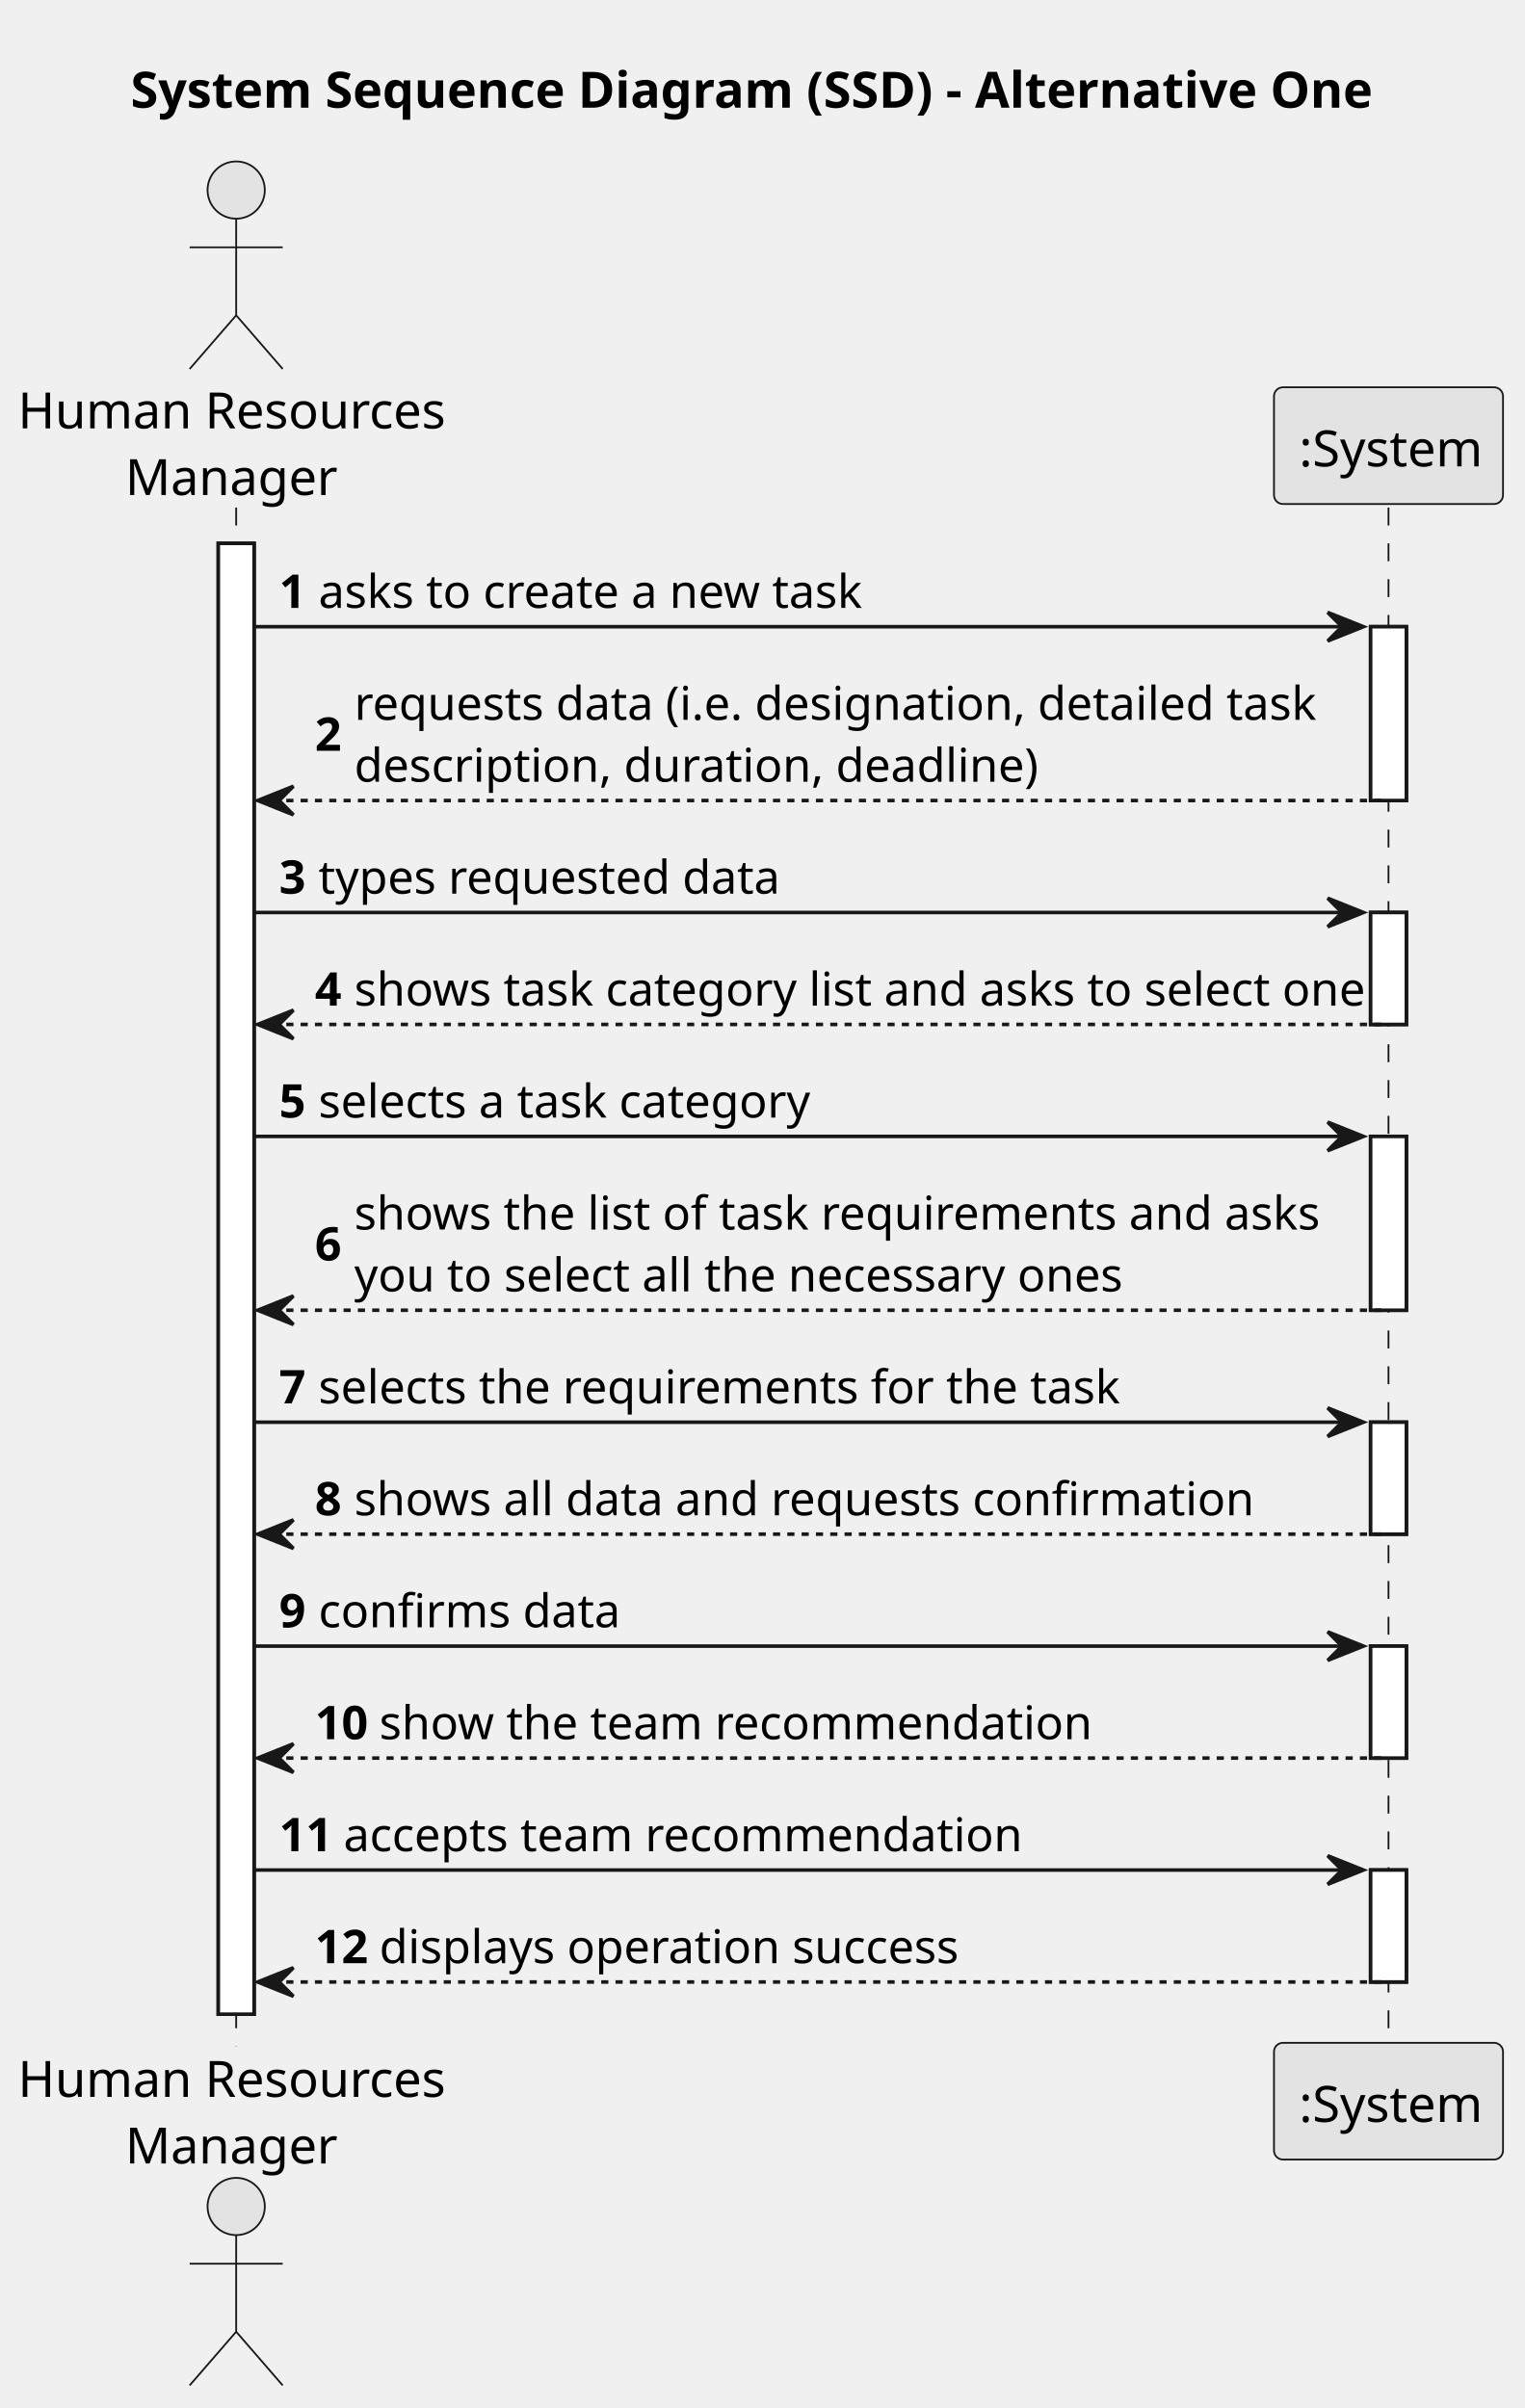
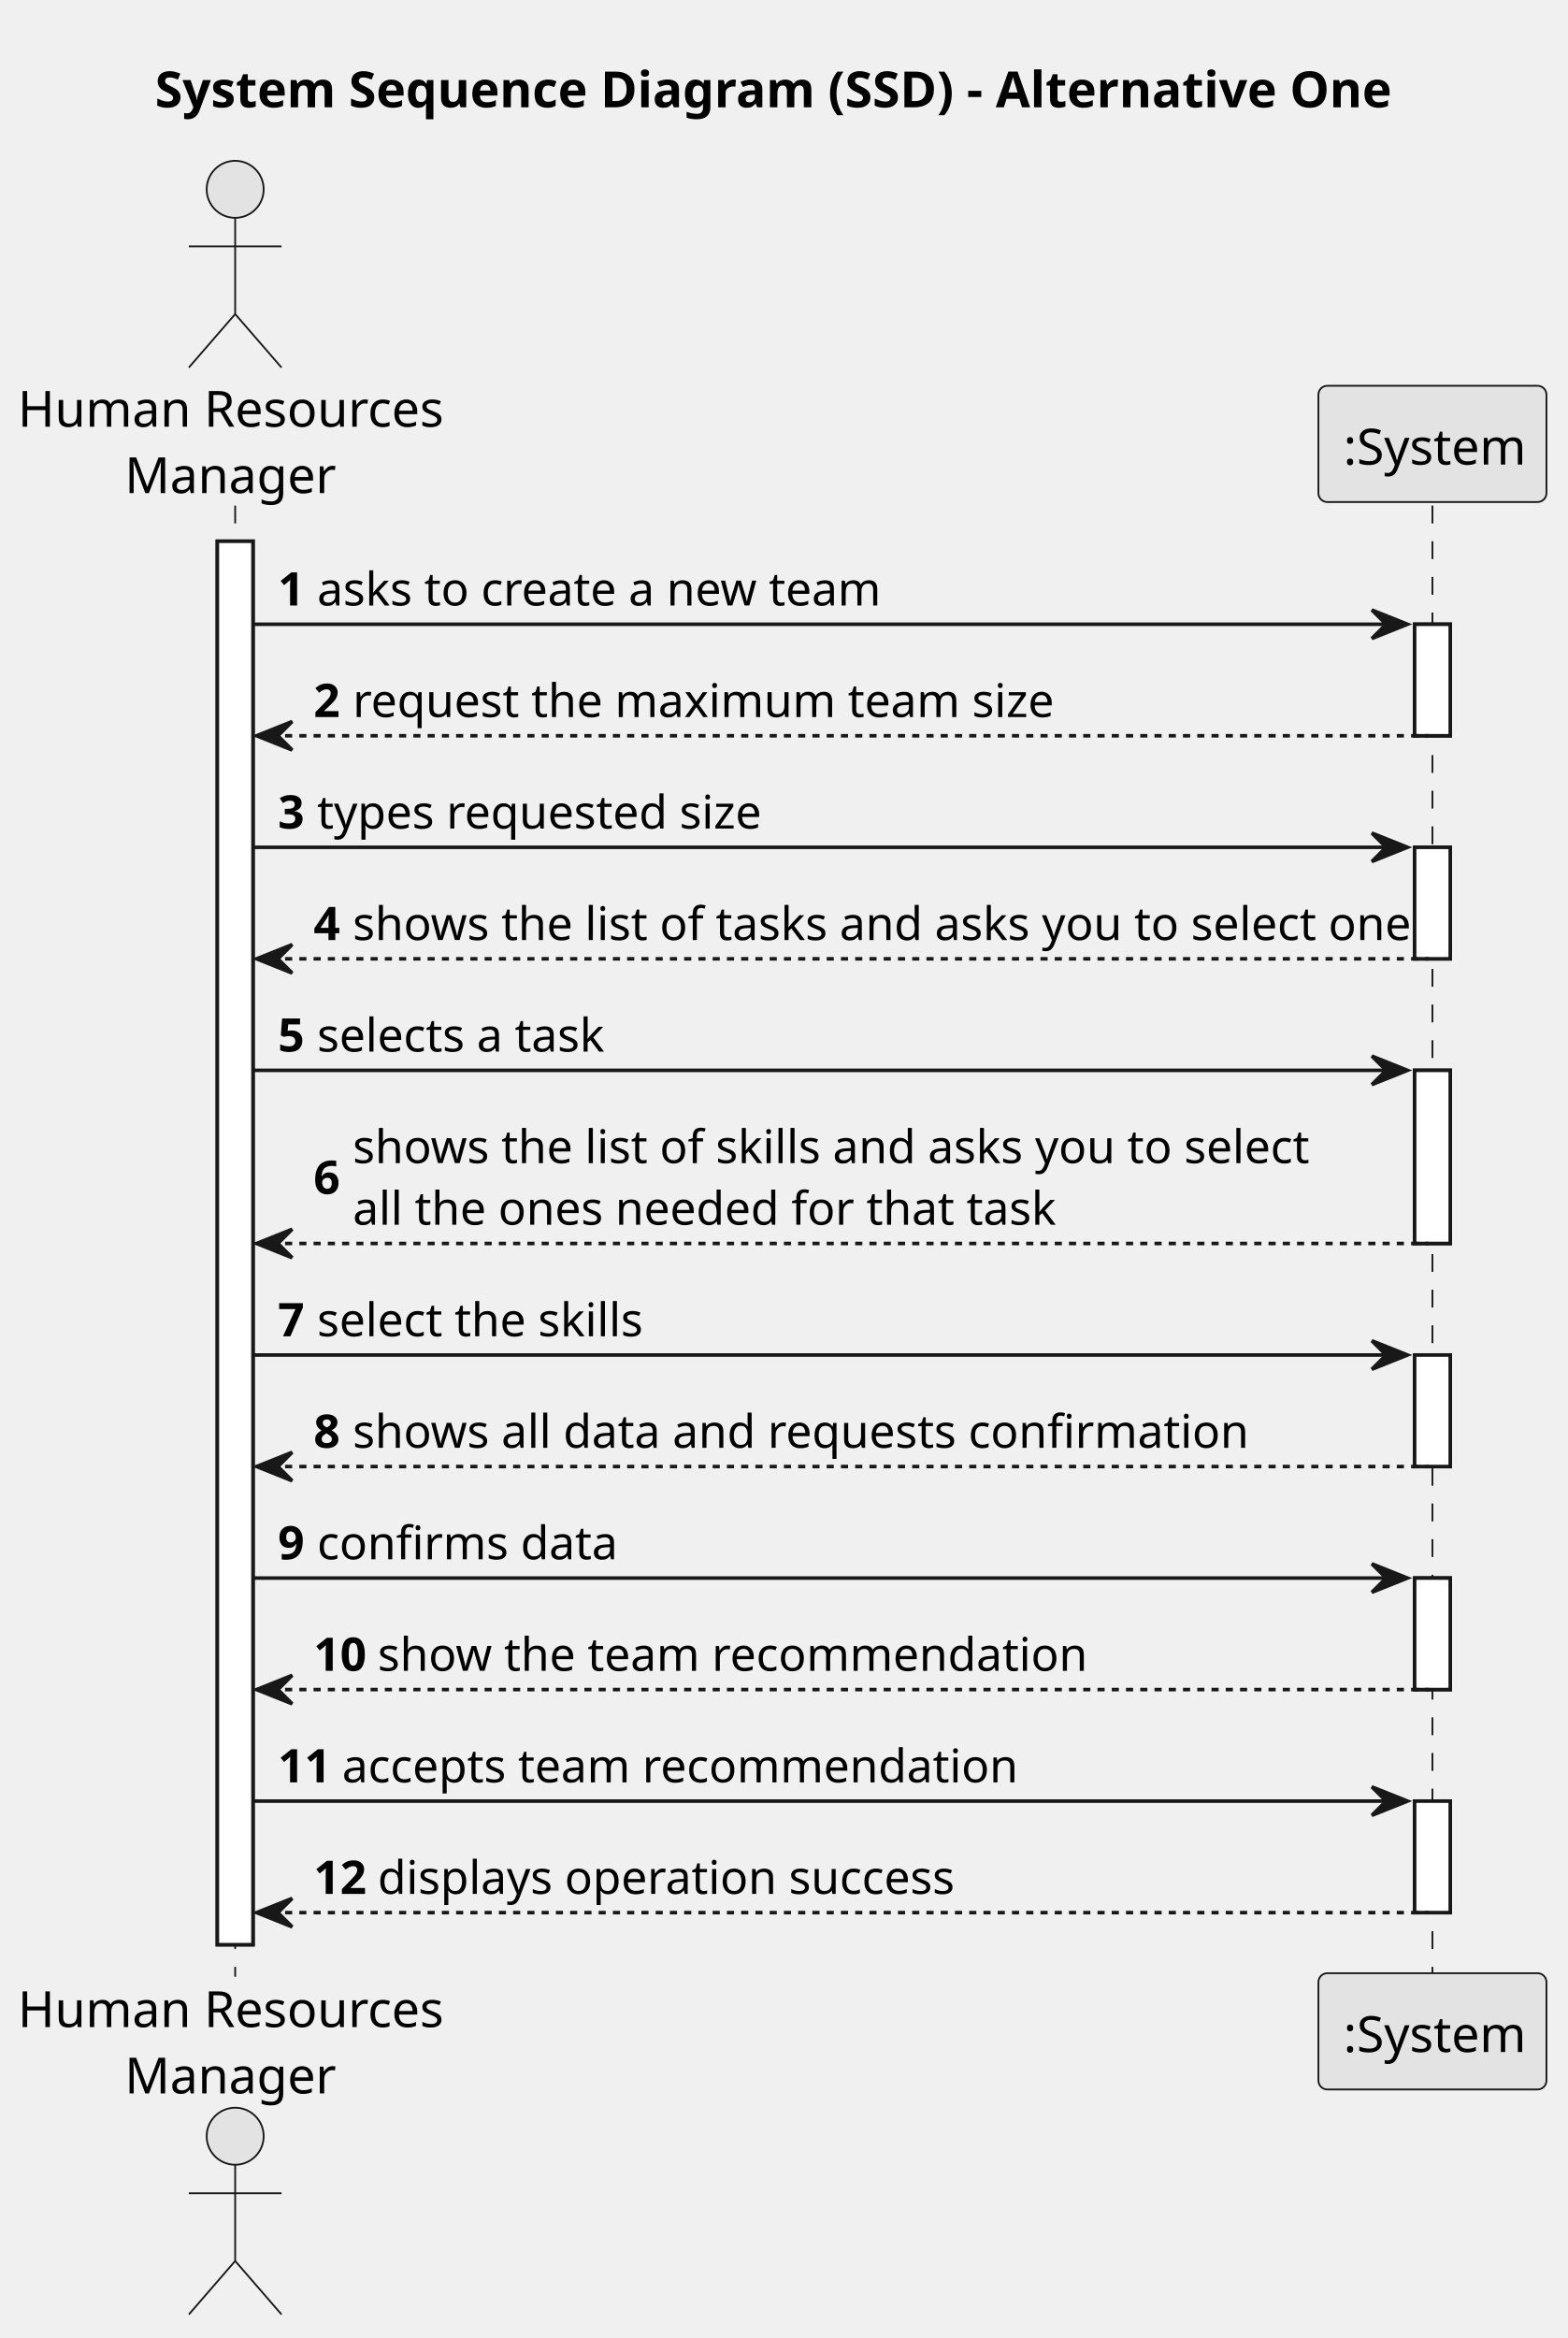
- <svg xmlns="http://www.w3.org/2000/svg" contentStyleType="text/css" height="673px" preserveAspectRatio="none" style="width:426px;height:673px;background:#FFFFFF;" version="1.1" viewBox="0 0 426 673" width="426px" zoomAndPan="magnify">
+ <svg xmlns="http://www.w3.org/2000/svg" contentStyleType="text/css" height="656px" preserveAspectRatio="none" style="width:440px;height:656px;background:#FFFFFF;" version="1.1" viewBox="0 0 440 656" width="440px" zoomAndPan="magnify">
  <defs />
  <g>
-     <text fill="#000000" font-family="sans-serif" font-size="14" font-weight="bold" lengthAdjust="spacing" textLength="351" x="36.5" y="30.107">System Sequence Diagram (SSD) - Alternative One</text>
-     <rect fill="#FFFFFF" height="411.074" style="stroke:#181818;stroke-width:1.0;" width="10" x="61" y="151.863" />
-     <rect fill="#FFFFFF" height="48.582" style="stroke:#181818;stroke-width:1.0;" width="10" x="383" y="175.154" />
-     <rect fill="#FFFFFF" height="31.291" style="stroke:#181818;stroke-width:1.0;" width="10" x="383" y="255.027" />
-     <rect fill="#FFFFFF" height="48.582" style="stroke:#181818;stroke-width:1.0;" width="10" x="383" y="317.609" />
-     <rect fill="#FFFFFF" height="31.291" style="stroke:#181818;stroke-width:1.0;" width="10" x="383" y="397.482" />
-     <rect fill="#FFFFFF" height="31.291" style="stroke:#181818;stroke-width:1.0;" width="10" x="383" y="460.065" />
-     <rect fill="#FFFFFF" height="31.291" style="stroke:#181818;stroke-width:1.0;" width="10" x="383" y="522.646" />
-     <line style="stroke:#181818;stroke-width:0.5;stroke-dasharray:5.0,5.0;" x1="66" x2="66" y1="141.863" y2="571.938" />
-     <line style="stroke:#181818;stroke-width:0.5;stroke-dasharray:5.0,5.0;" x1="388" x2="388" y1="141.863" y2="571.938" />
+     <text fill="#000000" font-family="sans-serif" font-size="14" font-weight="bold" lengthAdjust="spacing" textLength="351" x="43.5" y="30.107">System Sequence Diagram (SSD) - Alternative One</text>
+     <rect fill="#FFFFFF" height="393.783" style="stroke:#181818;stroke-width:1.0;" width="10" x="61" y="151.863" />
+     <rect fill="#FFFFFF" height="31.291" style="stroke:#181818;stroke-width:1.0;" width="10" x="397" y="175.154" />
+     <rect fill="#FFFFFF" height="31.291" style="stroke:#181818;stroke-width:1.0;" width="10" x="397" y="237.736" />
+     <rect fill="#FFFFFF" height="48.582" style="stroke:#181818;stroke-width:1.0;" width="10" x="397" y="300.318" />
+     <rect fill="#FFFFFF" height="31.291" style="stroke:#181818;stroke-width:1.0;" width="10" x="397" y="380.191" />
+     <rect fill="#FFFFFF" height="31.291" style="stroke:#181818;stroke-width:1.0;" width="10" x="397" y="442.773" />
+     <rect fill="#FFFFFF" height="31.291" style="stroke:#181818;stroke-width:1.0;" width="10" x="397" y="505.356" />
+     <line style="stroke:#181818;stroke-width:0.5;stroke-dasharray:5.0,5.0;" x1="66" x2="66" y1="141.863" y2="554.646" />
+     <line style="stroke:#181818;stroke-width:0.5;stroke-dasharray:5.0,5.0;" x1="402" x2="402" y1="141.863" y2="554.646" />
    <text fill="#000000" font-family="sans-serif" font-size="14" lengthAdjust="spacing" textLength="116" x="5" y="119.728">Human Resources</text>
    <text fill="#000000" font-family="sans-serif" font-size="14" lengthAdjust="spacing" textLength="56" x="35" y="138.35">Manager</text>
    <ellipse cx="66" cy="53.121" fill="#E3E3E3" rx="8" ry="8" style="stroke:#181818;stroke-width:0.5;" />
    <path d="M66,61.121 L66,88.121 M53,69.121 L79,69.121 M66,88.121 L53,103.121 M66,88.121 L79,103.121 " fill="none" style="stroke:#181818;stroke-width:0.5;" />
-     <text fill="#000000" font-family="sans-serif" font-size="14" lengthAdjust="spacing" textLength="116" x="5" y="586.045">Human Resources</text>
-     <text fill="#000000" font-family="sans-serif" font-size="14" lengthAdjust="spacing" textLength="56" x="35" y="604.666">Manager</text>
-     <ellipse cx="66" cy="616.68" fill="#E3E3E3" rx="8" ry="8" style="stroke:#181818;stroke-width:0.5;" />
-     <path d="M66,624.68 L66,651.68 M53,632.68 L79,632.68 M66,651.68 L53,666.68 M66,651.68 L79,666.68 " fill="none" style="stroke:#181818;stroke-width:0.5;" />
-     <rect fill="#E3E3E3" height="32.621" rx="2.5" ry="2.5" style="stroke:#181818;stroke-width:0.5;" width="64" x="356" y="108.242" />
-     <text fill="#000000" font-family="sans-serif" font-size="14" lengthAdjust="spacing" textLength="50" x="363" y="130.35">:System</text>
-     <rect fill="#E3E3E3" height="32.621" rx="2.5" ry="2.5" style="stroke:#181818;stroke-width:0.5;" width="64" x="356" y="570.938" />
-     <text fill="#000000" font-family="sans-serif" font-size="14" lengthAdjust="spacing" textLength="50" x="363" y="593.045">:System</text>
-     <rect fill="#FFFFFF" height="411.074" style="stroke:#181818;stroke-width:1.0;" width="10" x="61" y="151.863" />
-     <rect fill="#FFFFFF" height="48.582" style="stroke:#181818;stroke-width:1.0;" width="10" x="383" y="175.154" />
-     <rect fill="#FFFFFF" height="31.291" style="stroke:#181818;stroke-width:1.0;" width="10" x="383" y="255.027" />
-     <rect fill="#FFFFFF" height="48.582" style="stroke:#181818;stroke-width:1.0;" width="10" x="383" y="317.609" />
-     <rect fill="#FFFFFF" height="31.291" style="stroke:#181818;stroke-width:1.0;" width="10" x="383" y="397.482" />
-     <rect fill="#FFFFFF" height="31.291" style="stroke:#181818;stroke-width:1.0;" width="10" x="383" y="460.065" />
-     <rect fill="#FFFFFF" height="31.291" style="stroke:#181818;stroke-width:1.0;" width="10" x="383" y="522.646" />
-     <polygon fill="#181818" points="371,171.154,381,175.154,371,179.154,375,175.154" style="stroke:#181818;stroke-width:1.0;" />
-     <line style="stroke:#181818;stroke-width:1.0;" x1="71" x2="377" y1="175.154" y2="175.154" />
+     <text fill="#000000" font-family="sans-serif" font-size="14" lengthAdjust="spacing" textLength="116" x="5" y="568.754">Human Resources</text>
+     <text fill="#000000" font-family="sans-serif" font-size="14" lengthAdjust="spacing" textLength="56" x="35" y="587.375">Manager</text>
+     <ellipse cx="66" cy="599.389" fill="#E3E3E3" rx="8" ry="8" style="stroke:#181818;stroke-width:0.5;" />
+     <path d="M66,607.389 L66,634.389 M53,615.389 L79,615.389 M66,634.389 L53,649.389 M66,634.389 L79,649.389 " fill="none" style="stroke:#181818;stroke-width:0.5;" />
+     <rect fill="#E3E3E3" height="32.621" rx="2.5" ry="2.5" style="stroke:#181818;stroke-width:0.5;" width="64" x="370" y="108.242" />
+     <text fill="#000000" font-family="sans-serif" font-size="14" lengthAdjust="spacing" textLength="50" x="377" y="130.35">:System</text>
+     <rect fill="#E3E3E3" height="32.621" rx="2.5" ry="2.5" style="stroke:#181818;stroke-width:0.5;" width="64" x="370" y="553.646" />
+     <text fill="#000000" font-family="sans-serif" font-size="14" lengthAdjust="spacing" textLength="50" x="377" y="575.754">:System</text>
+     <rect fill="#FFFFFF" height="393.783" style="stroke:#181818;stroke-width:1.0;" width="10" x="61" y="151.863" />
+     <rect fill="#FFFFFF" height="31.291" style="stroke:#181818;stroke-width:1.0;" width="10" x="397" y="175.154" />
+     <rect fill="#FFFFFF" height="31.291" style="stroke:#181818;stroke-width:1.0;" width="10" x="397" y="237.736" />
+     <rect fill="#FFFFFF" height="48.582" style="stroke:#181818;stroke-width:1.0;" width="10" x="397" y="300.318" />
+     <rect fill="#FFFFFF" height="31.291" style="stroke:#181818;stroke-width:1.0;" width="10" x="397" y="380.191" />
+     <rect fill="#FFFFFF" height="31.291" style="stroke:#181818;stroke-width:1.0;" width="10" x="397" y="442.773" />
+     <rect fill="#FFFFFF" height="31.291" style="stroke:#181818;stroke-width:1.0;" width="10" x="397" y="505.356" />
+     <polygon fill="#181818" points="385,171.154,395,175.154,385,179.154,389,175.154" style="stroke:#181818;stroke-width:1.0;" />
+     <line style="stroke:#181818;stroke-width:1.0;" x1="71" x2="391" y1="175.154" y2="175.154" />
    <text fill="#000000" font-family="sans-serif" font-size="13" font-weight="bold" lengthAdjust="spacing" textLength="7" x="78" y="169.892">1</text>
-     <text fill="#000000" font-family="sans-serif" font-size="13" lengthAdjust="spacing" textLength="150" x="89" y="169.892">asks to create a new task</text>
-     <polygon fill="#181818" points="82,219.736,72,223.736,82,227.736,78,223.736" style="stroke:#181818;stroke-width:1.0;" />
-     <line style="stroke:#181818;stroke-width:1.0;stroke-dasharray:2.0,2.0;" x1="76" x2="387" y1="223.736" y2="223.736" />
-     <text fill="#000000" font-family="sans-serif" font-size="13" font-weight="bold" lengthAdjust="spacing" textLength="7" x="88" y="209.828">2</text>
-     <text fill="#000000" font-family="sans-serif" font-size="13" lengthAdjust="spacing" textLength="257" x="99" y="201.183">requests data (i.e. designation, detailed task</text>
-     <text fill="#000000" font-family="sans-serif" font-size="13" lengthAdjust="spacing" textLength="177" x="99" y="218.474">description, duration, deadline)</text>
-     <polygon fill="#181818" points="371,251.027,381,255.027,371,259.027,375,255.027" style="stroke:#181818;stroke-width:1.0;" />
-     <line style="stroke:#181818;stroke-width:1.0;" x1="71" x2="377" y1="255.027" y2="255.027" />
-     <text fill="#000000" font-family="sans-serif" font-size="13" font-weight="bold" lengthAdjust="spacing" textLength="7" x="78" y="249.765">3</text>
-     <text fill="#000000" font-family="sans-serif" font-size="13" lengthAdjust="spacing" textLength="122" x="89" y="249.765">types requested data</text>
-     <polygon fill="#181818" points="82,282.318,72,286.318,82,290.318,78,286.318" style="stroke:#181818;stroke-width:1.0;" />
-     <line style="stroke:#181818;stroke-width:1.0;stroke-dasharray:2.0,2.0;" x1="76" x2="387" y1="286.318" y2="286.318" />
-     <text fill="#000000" font-family="sans-serif" font-size="13" font-weight="bold" lengthAdjust="spacing" textLength="7" x="88" y="281.056">4</text>
-     <text fill="#000000" font-family="sans-serif" font-size="13" lengthAdjust="spacing" textLength="277" x="99" y="281.056">shows task category list and asks to select one</text>
-     <polygon fill="#181818" points="371,313.609,381,317.609,371,321.609,375,317.609" style="stroke:#181818;stroke-width:1.0;" />
-     <line style="stroke:#181818;stroke-width:1.0;" x1="71" x2="377" y1="317.609" y2="317.609" />
-     <text fill="#000000" font-family="sans-serif" font-size="13" font-weight="bold" lengthAdjust="spacing" textLength="7" x="78" y="312.347">5</text>
-     <text fill="#000000" font-family="sans-serif" font-size="13" lengthAdjust="spacing" textLength="136" x="89" y="312.347">selects a task category</text>
-     <polygon fill="#181818" points="82,362.191,72,366.191,82,370.191,78,366.191" style="stroke:#181818;stroke-width:1.0;" />
-     <line style="stroke:#181818;stroke-width:1.0;stroke-dasharray:2.0,2.0;" x1="76" x2="387" y1="366.191" y2="366.191" />
-     <text fill="#000000" font-family="sans-serif" font-size="13" font-weight="bold" lengthAdjust="spacing" textLength="7" x="88" y="352.283">6</text>
-     <text fill="#000000" font-family="sans-serif" font-size="13" lengthAdjust="spacing" textLength="259" x="99" y="343.638">shows the list of task requirements and asks</text>
-     <text fill="#000000" font-family="sans-serif" font-size="13" lengthAdjust="spacing" textLength="210" x="99" y="360.929">you to select all the necessary ones</text>
-     <polygon fill="#181818" points="371,393.482,381,397.482,371,401.482,375,397.482" style="stroke:#181818;stroke-width:1.0;" />
-     <line style="stroke:#181818;stroke-width:1.0;" x1="71" x2="377" y1="397.482" y2="397.482" />
-     <text fill="#000000" font-family="sans-serif" font-size="13" font-weight="bold" lengthAdjust="spacing" textLength="7" x="78" y="392.22">7</text>
-     <text fill="#000000" font-family="sans-serif" font-size="13" lengthAdjust="spacing" textLength="212" x="89" y="392.22">selects the requirements for the task</text>
-     <polygon fill="#181818" points="82,424.773,72,428.773,82,432.773,78,428.773" style="stroke:#181818;stroke-width:1.0;" />
-     <line style="stroke:#181818;stroke-width:1.0;stroke-dasharray:2.0,2.0;" x1="76" x2="387" y1="428.773" y2="428.773" />
-     <text fill="#000000" font-family="sans-serif" font-size="13" font-weight="bold" lengthAdjust="spacing" textLength="7" x="88" y="423.511">8</text>
-     <text fill="#000000" font-family="sans-serif" font-size="13" lengthAdjust="spacing" textLength="236" x="99" y="423.511">shows all data and requests confirmation</text>
-     <polygon fill="#181818" points="371,456.065,381,460.065,371,464.065,375,460.065" style="stroke:#181818;stroke-width:1.0;" />
-     <line style="stroke:#181818;stroke-width:1.0;" x1="71" x2="377" y1="460.065" y2="460.065" />
-     <text fill="#000000" font-family="sans-serif" font-size="13" font-weight="bold" lengthAdjust="spacing" textLength="7" x="78" y="454.802">9</text>
-     <text fill="#000000" font-family="sans-serif" font-size="13" lengthAdjust="spacing" textLength="78" x="89" y="454.802">confirms data</text>
-     <polygon fill="#181818" points="82,487.356,72,491.356,82,495.356,78,491.356" style="stroke:#181818;stroke-width:1.0;" />
-     <line style="stroke:#181818;stroke-width:1.0;stroke-dasharray:2.0,2.0;" x1="76" x2="387" y1="491.356" y2="491.356" />
-     <text fill="#000000" font-family="sans-serif" font-size="13" font-weight="bold" lengthAdjust="spacing" textLength="14" x="88" y="486.093">10</text>
-     <text fill="#000000" font-family="sans-serif" font-size="13" lengthAdjust="spacing" textLength="185" x="106" y="486.093">show the team recommendation</text>
-     <polygon fill="#181818" points="371,518.646,381,522.646,371,526.646,375,522.646" style="stroke:#181818;stroke-width:1.0;" />
-     <line style="stroke:#181818;stroke-width:1.0;" x1="71" x2="377" y1="522.646" y2="522.646" />
-     <text fill="#000000" font-family="sans-serif" font-size="13" font-weight="bold" lengthAdjust="spacing" textLength="14" x="78" y="517.384">11</text>
-     <text fill="#000000" font-family="sans-serif" font-size="13" lengthAdjust="spacing" textLength="179" x="96" y="517.384">accepts team recommendation</text>
-     <polygon fill="#181818" points="82,549.938,72,553.938,82,557.938,78,553.938" style="stroke:#181818;stroke-width:1.0;" />
-     <line style="stroke:#181818;stroke-width:1.0;stroke-dasharray:2.0,2.0;" x1="76" x2="387" y1="553.938" y2="553.938" />
-     <text fill="#000000" font-family="sans-serif" font-size="13" font-weight="bold" lengthAdjust="spacing" textLength="14" x="88" y="548.675">12</text>
-     <text fill="#000000" font-family="sans-serif" font-size="13" lengthAdjust="spacing" textLength="158" x="106" y="548.675">displays operation success</text>
+     <text fill="#000000" font-family="sans-serif" font-size="13" lengthAdjust="spacing" textLength="154" x="89" y="169.892">asks to create a new team</text>
+     <polygon fill="#181818" points="82,202.445,72,206.445,82,210.445,78,206.445" style="stroke:#181818;stroke-width:1.0;" />
+     <line style="stroke:#181818;stroke-width:1.0;stroke-dasharray:2.0,2.0;" x1="76" x2="401" y1="206.445" y2="206.445" />
+     <text fill="#000000" font-family="sans-serif" font-size="13" font-weight="bold" lengthAdjust="spacing" textLength="7" x="88" y="201.183">2</text>
+     <text fill="#000000" font-family="sans-serif" font-size="13" lengthAdjust="spacing" textLength="187" x="99" y="201.183">request the maximum team size</text>
+     <polygon fill="#181818" points="385,233.736,395,237.736,385,241.736,389,237.736" style="stroke:#181818;stroke-width:1.0;" />
+     <line style="stroke:#181818;stroke-width:1.0;" x1="71" x2="391" y1="237.736" y2="237.736" />
+     <text fill="#000000" font-family="sans-serif" font-size="13" font-weight="bold" lengthAdjust="spacing" textLength="7" x="78" y="232.474">3</text>
+     <text fill="#000000" font-family="sans-serif" font-size="13" lengthAdjust="spacing" textLength="121" x="89" y="232.474">types requested size</text>
+     <polygon fill="#181818" points="82,265.027,72,269.027,82,273.027,78,269.027" style="stroke:#181818;stroke-width:1.0;" />
+     <line style="stroke:#181818;stroke-width:1.0;stroke-dasharray:2.0,2.0;" x1="76" x2="401" y1="269.027" y2="269.027" />
+     <text fill="#000000" font-family="sans-serif" font-size="13" font-weight="bold" lengthAdjust="spacing" textLength="7" x="88" y="263.765">4</text>
+     <text fill="#000000" font-family="sans-serif" font-size="13" lengthAdjust="spacing" textLength="291" x="99" y="263.765">shows the list of tasks and asks you to select one</text>
+     <polygon fill="#181818" points="385,296.318,395,300.318,385,304.318,389,300.318" style="stroke:#181818;stroke-width:1.0;" />
+     <line style="stroke:#181818;stroke-width:1.0;" x1="71" x2="391" y1="300.318" y2="300.318" />
+     <text fill="#000000" font-family="sans-serif" font-size="13" font-weight="bold" lengthAdjust="spacing" textLength="7" x="78" y="295.056">5</text>
+     <text fill="#000000" font-family="sans-serif" font-size="13" lengthAdjust="spacing" textLength="82" x="89" y="295.056">selects a task</text>
+     <polygon fill="#181818" points="82,344.9,72,348.9,82,352.9,78,348.9" style="stroke:#181818;stroke-width:1.0;" />
+     <line style="stroke:#181818;stroke-width:1.0;stroke-dasharray:2.0,2.0;" x1="76" x2="401" y1="348.9" y2="348.9" />
+     <text fill="#000000" font-family="sans-serif" font-size="13" font-weight="bold" lengthAdjust="spacing" textLength="7" x="88" y="334.992">6</text>
+     <text fill="#000000" font-family="sans-serif" font-size="13" lengthAdjust="spacing" textLength="264" x="99" y="326.347">shows the list of skills and asks you to select</text>
+     <text fill="#000000" font-family="sans-serif" font-size="13" lengthAdjust="spacing" textLength="186" x="99" y="343.638">all the ones needed for that task</text>
+     <polygon fill="#181818" points="385,376.191,395,380.191,385,384.191,389,380.191" style="stroke:#181818;stroke-width:1.0;" />
+     <line style="stroke:#181818;stroke-width:1.0;" x1="71" x2="391" y1="380.191" y2="380.191" />
+     <text fill="#000000" font-family="sans-serif" font-size="13" font-weight="bold" lengthAdjust="spacing" textLength="7" x="78" y="374.929">7</text>
+     <text fill="#000000" font-family="sans-serif" font-size="13" lengthAdjust="spacing" textLength="91" x="89" y="374.929">select the skills</text>
+     <polygon fill="#181818" points="82,407.482,72,411.482,82,415.482,78,411.482" style="stroke:#181818;stroke-width:1.0;" />
+     <line style="stroke:#181818;stroke-width:1.0;stroke-dasharray:2.0,2.0;" x1="76" x2="401" y1="411.482" y2="411.482" />
+     <text fill="#000000" font-family="sans-serif" font-size="13" font-weight="bold" lengthAdjust="spacing" textLength="7" x="88" y="406.22">8</text>
+     <text fill="#000000" font-family="sans-serif" font-size="13" lengthAdjust="spacing" textLength="236" x="99" y="406.22">shows all data and requests confirmation</text>
+     <polygon fill="#181818" points="385,438.773,395,442.773,385,446.773,389,442.773" style="stroke:#181818;stroke-width:1.0;" />
+     <line style="stroke:#181818;stroke-width:1.0;" x1="71" x2="391" y1="442.773" y2="442.773" />
+     <text fill="#000000" font-family="sans-serif" font-size="13" font-weight="bold" lengthAdjust="spacing" textLength="7" x="78" y="437.511">9</text>
+     <text fill="#000000" font-family="sans-serif" font-size="13" lengthAdjust="spacing" textLength="78" x="89" y="437.511">confirms data</text>
+     <polygon fill="#181818" points="82,470.065,72,474.065,82,478.065,78,474.065" style="stroke:#181818;stroke-width:1.0;" />
+     <line style="stroke:#181818;stroke-width:1.0;stroke-dasharray:2.0,2.0;" x1="76" x2="401" y1="474.065" y2="474.065" />
+     <text fill="#000000" font-family="sans-serif" font-size="13" font-weight="bold" lengthAdjust="spacing" textLength="14" x="88" y="468.802">10</text>
+     <text fill="#000000" font-family="sans-serif" font-size="13" lengthAdjust="spacing" textLength="185" x="106" y="468.802">show the team recommendation</text>
+     <polygon fill="#181818" points="385,501.356,395,505.356,385,509.356,389,505.356" style="stroke:#181818;stroke-width:1.0;" />
+     <line style="stroke:#181818;stroke-width:1.0;" x1="71" x2="391" y1="505.356" y2="505.356" />
+     <text fill="#000000" font-family="sans-serif" font-size="13" font-weight="bold" lengthAdjust="spacing" textLength="14" x="78" y="500.093">11</text>
+     <text fill="#000000" font-family="sans-serif" font-size="13" lengthAdjust="spacing" textLength="179" x="96" y="500.093">accepts team recommendation</text>
+     <polygon fill="#181818" points="82,532.646,72,536.646,82,540.646,78,536.646" style="stroke:#181818;stroke-width:1.0;" />
+     <line style="stroke:#181818;stroke-width:1.0;stroke-dasharray:2.0,2.0;" x1="76" x2="401" y1="536.646" y2="536.646" />
+     <text fill="#000000" font-family="sans-serif" font-size="13" font-weight="bold" lengthAdjust="spacing" textLength="14" x="88" y="531.384">12</text>
+     <text fill="#000000" font-family="sans-serif" font-size="13" lengthAdjust="spacing" textLength="158" x="106" y="531.384">displays operation success</text>
  </g>
</svg>
